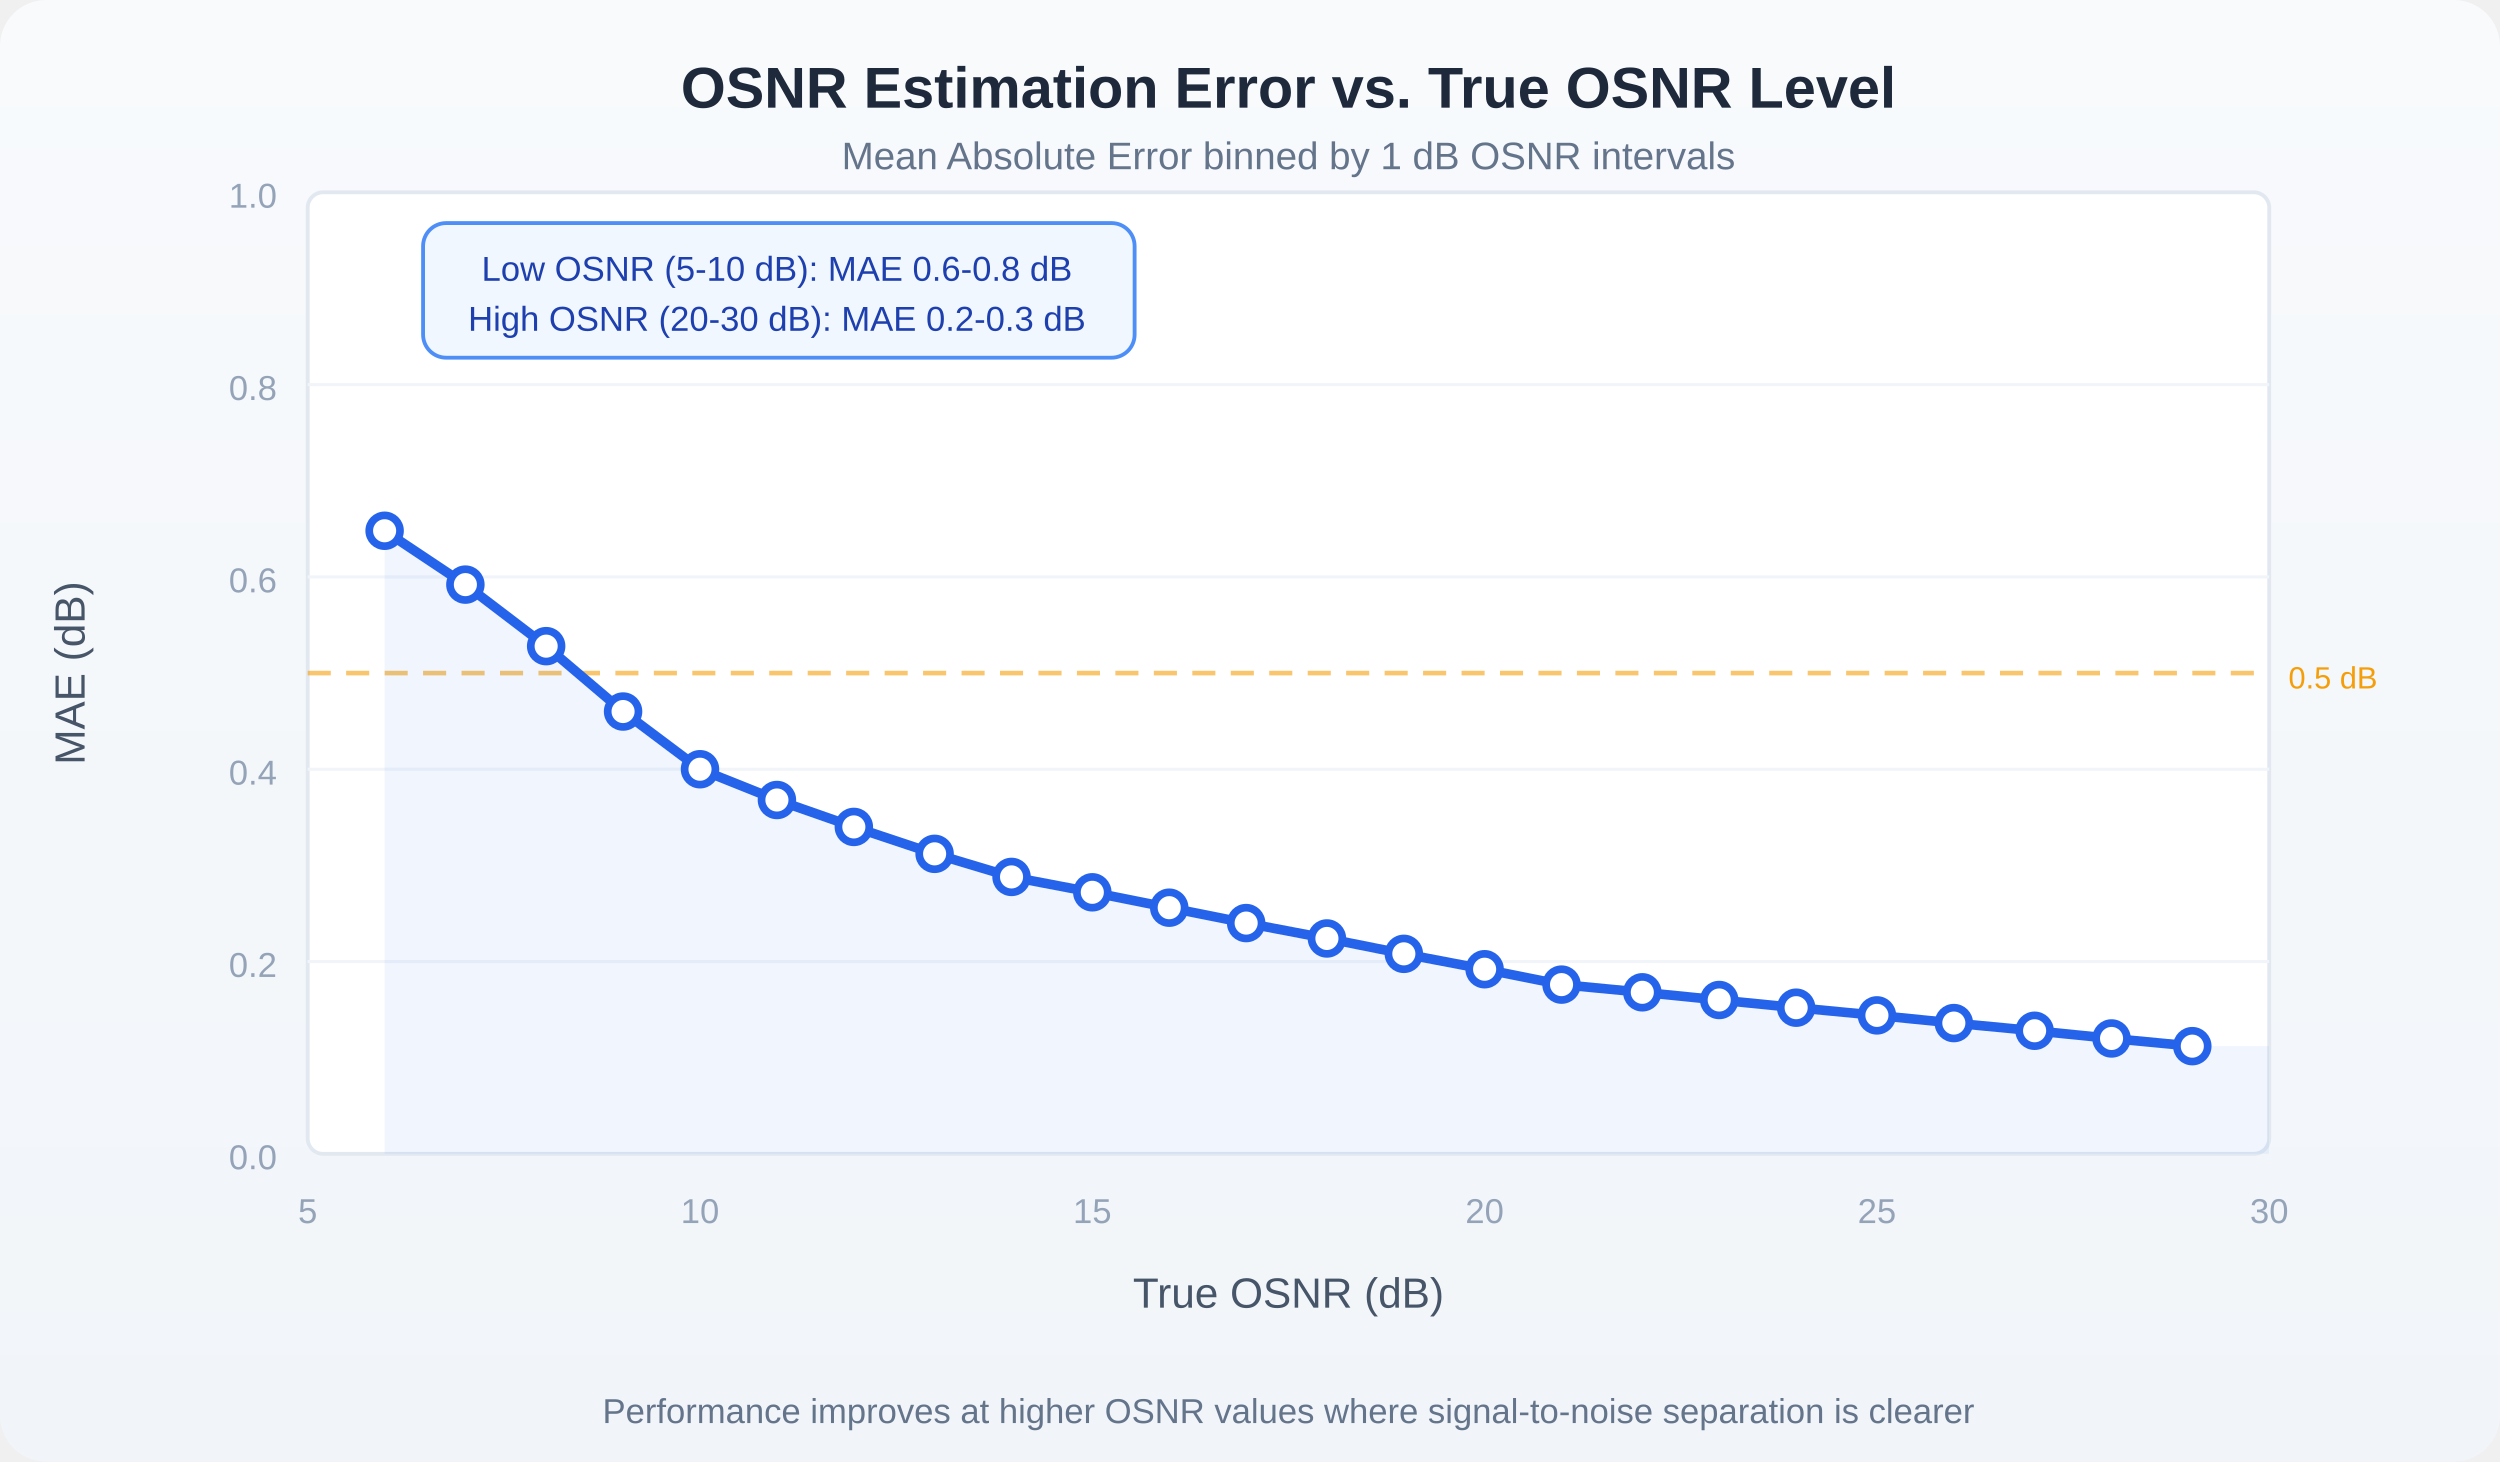
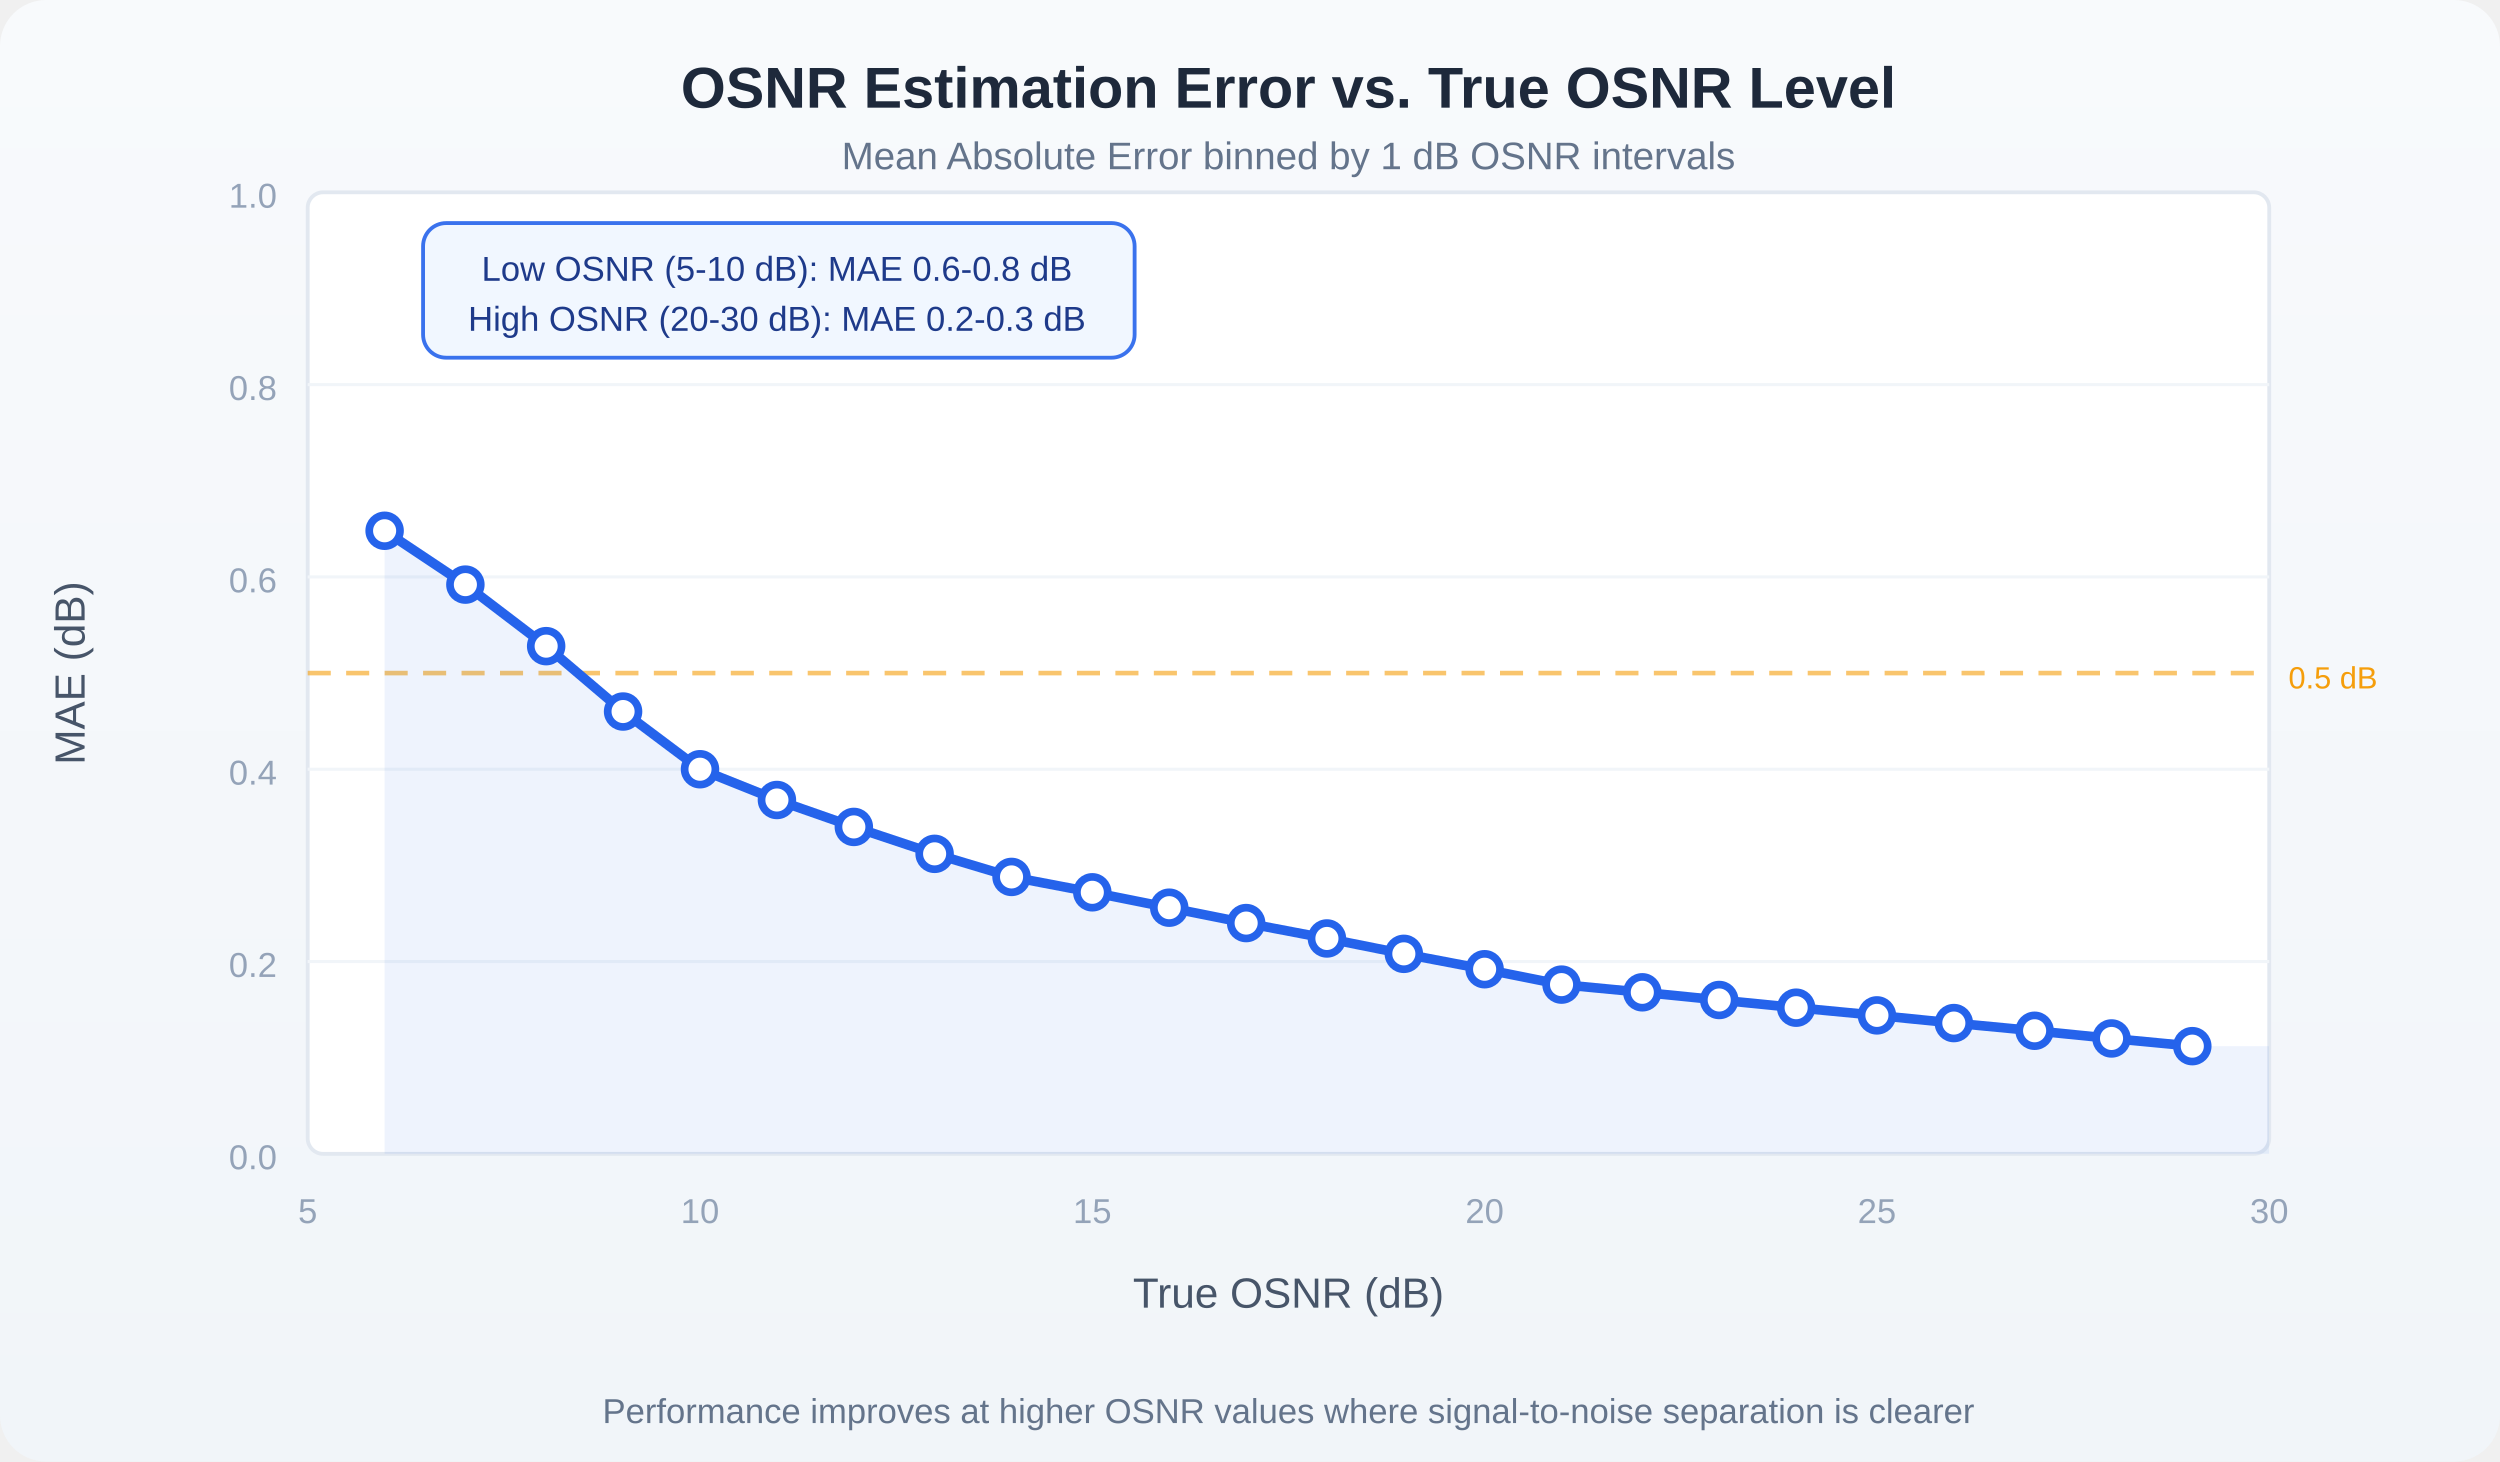
<svg xmlns="http://www.w3.org/2000/svg" viewBox="0 0 650 380" font-family="Segoe UI, Arial, sans-serif">
  <defs>
    <linearGradient id="ov_bg" x1="0%" y1="0%" x2="0%" y2="100%">
      <stop offset="0%" style="stop-color:#f8fafc" />
      <stop offset="100%" style="stop-color:#f1f5f9" />
    </linearGradient>
    <clipPath id="ov_clip">
      <rect x="80" y="50" width="510" height="250" />
    </clipPath>
  </defs>
  <rect width="650" height="380" rx="12" fill="url(#ov_bg)" />
  <text x="335" y="28" text-anchor="middle" font-size="15" font-weight="700" fill="#1e293b">OSNR Estimation Error vs. True OSNR Level</text>
  <text x="335" y="44" text-anchor="middle" font-size="10" fill="#64748b">Mean Absolute Error binned by 1 dB OSNR intervals</text>
  <rect x="80" y="50" width="510" height="250" fill="#fff" stroke="#e2e8f0" stroke-width="1" rx="4" />
  <g stroke="#f1f5f9" stroke-width="0.8">
    <line x1="80" y1="100" x2="590" y2="100" />
    <line x1="80" y1="150" x2="590" y2="150" />
    <line x1="80" y1="200" x2="590" y2="200" />
    <line x1="80" y1="250" x2="590" y2="250" />
  </g>
  <text x="72" y="54" text-anchor="end" font-size="9" fill="#94a3b8">1.0</text>
  <text x="72" y="104" text-anchor="end" font-size="9" fill="#94a3b8">0.8</text>
  <text x="72" y="154" text-anchor="end" font-size="9" fill="#94a3b8">0.6</text>
  <text x="72" y="204" text-anchor="end" font-size="9" fill="#94a3b8">0.4</text>
  <text x="72" y="254" text-anchor="end" font-size="9" fill="#94a3b8">0.2</text>
  <text x="72" y="304" text-anchor="end" font-size="9" fill="#94a3b8">0.0</text>
  <text x="22" y="175" text-anchor="middle" font-size="11" fill="#475569" transform="rotate(-90,22,175)">MAE (dB)</text>
  <text x="80" y="318" text-anchor="middle" font-size="9" fill="#94a3b8">5</text>
  <text x="182" y="318" text-anchor="middle" font-size="9" fill="#94a3b8">10</text>
  <text x="284" y="318" text-anchor="middle" font-size="9" fill="#94a3b8">15</text>
  <text x="386" y="318" text-anchor="middle" font-size="9" fill="#94a3b8">20</text>
  <text x="488" y="318" text-anchor="middle" font-size="9" fill="#94a3b8">25</text>
  <text x="590" y="318" text-anchor="middle" font-size="9" fill="#94a3b8">30</text>
  <text x="335" y="340" text-anchor="middle" font-size="11" fill="#475569">True OSNR (dB)</text>
  <line x1="80" y1="175" x2="590" y2="175" stroke="#f59e0b" stroke-width="1.2" stroke-dasharray="6,4" opacity="0.6" />
  <text x="595" y="179" font-size="8" fill="#f59e0b">0.5 dB</text>
-   <polygon points="100,138 121,152 142,168 162,185 182,200 202,208 222,215 243,222 263,228 284,232 304,236 324,240 345,244 365,248 386,252 406,256 427,258 447,260 467,262 488,264 508,266 529,268 549,270 570,272 590,272 590,300 100,300" fill="#3b82f6" opacity="0.08" clip-path="url(#ov_clip)" />
+   <polygon points="100,138 121,152 142,168 162,185 182,200 202,208 222,215 243,222 263,228 284,232 304,236 324,240 345,244 365,248 386,252 406,256 427,258 447,260 467,262 488,264 508,266 529,268 549,270 570,272 590,272 590,300 100,300" fill="#2563eb" opacity="0.08" clip-path="url(#ov_clip)" />
  <polyline points="100,138 121,152 142,168 162,185 182,200 202,208 222,215 243,222 263,228 284,232 304,236 324,240 345,244 365,248 386,252 406,256 427,258 447,260 467,262 488,264 508,266 529,268 549,270 570,272" fill="none" stroke="#2563eb" stroke-width="2.5" stroke-linecap="round" clip-path="url(#ov_clip)" />
  <g fill="#fff" stroke="#2563eb" stroke-width="2">
    <circle cx="100" cy="138" r="4" />
    <circle cx="121" cy="152" r="4" />
    <circle cx="142" cy="168" r="4" />
    <circle cx="162" cy="185" r="4" />
    <circle cx="182" cy="200" r="4" />
    <circle cx="202" cy="208" r="4" />
    <circle cx="222" cy="215" r="4" />
    <circle cx="243" cy="222" r="4" />
    <circle cx="263" cy="228" r="4" />
    <circle cx="284" cy="232" r="4" />
    <circle cx="304" cy="236" r="4" />
    <circle cx="324" cy="240" r="4" />
    <circle cx="345" cy="244" r="4" />
    <circle cx="365" cy="248" r="4" />
    <circle cx="386" cy="252" r="4" />
    <circle cx="406" cy="256" r="4" />
    <circle cx="427" cy="258" r="4" />
    <circle cx="447" cy="260" r="4" />
    <circle cx="467" cy="262" r="4" />
    <circle cx="488" cy="264" r="4" />
    <circle cx="508" cy="266" r="4" />
    <circle cx="529" cy="268" r="4" />
    <circle cx="549" cy="270" r="4" />
    <circle cx="570" cy="272" r="4" />
  </g>
-   <rect x="110" y="58" width="185" height="35" rx="6" fill="#eff6ff" stroke="#3b82f6" stroke-width="1" opacity="0.9" />
-   <text x="202" y="73" text-anchor="middle" font-size="9" fill="#1e40af">Low OSNR (5-10 dB): MAE 0.6-0.8 dB</text>
-   <text x="202" y="86" text-anchor="middle" font-size="9" fill="#1e40af">High OSNR (20-30 dB): MAE 0.2-0.3 dB</text>
+   <rect x="110" y="58" width="185" height="35" rx="6" fill="#eff6ff" stroke="#2563eb" stroke-width="1" opacity="0.9" />
+   <text x="202" y="73" text-anchor="middle" font-size="9" fill="#1e3a8a">Low OSNR (5-10 dB): MAE 0.6-0.8 dB</text>
+   <text x="202" y="86" text-anchor="middle" font-size="9" fill="#1e3a8a">High OSNR (20-30 dB): MAE 0.2-0.3 dB</text>
  <text x="335" y="370" text-anchor="middle" font-size="9" fill="#64748b">Performance improves at higher OSNR values where signal-to-noise separation is clearer</text>
</svg>
